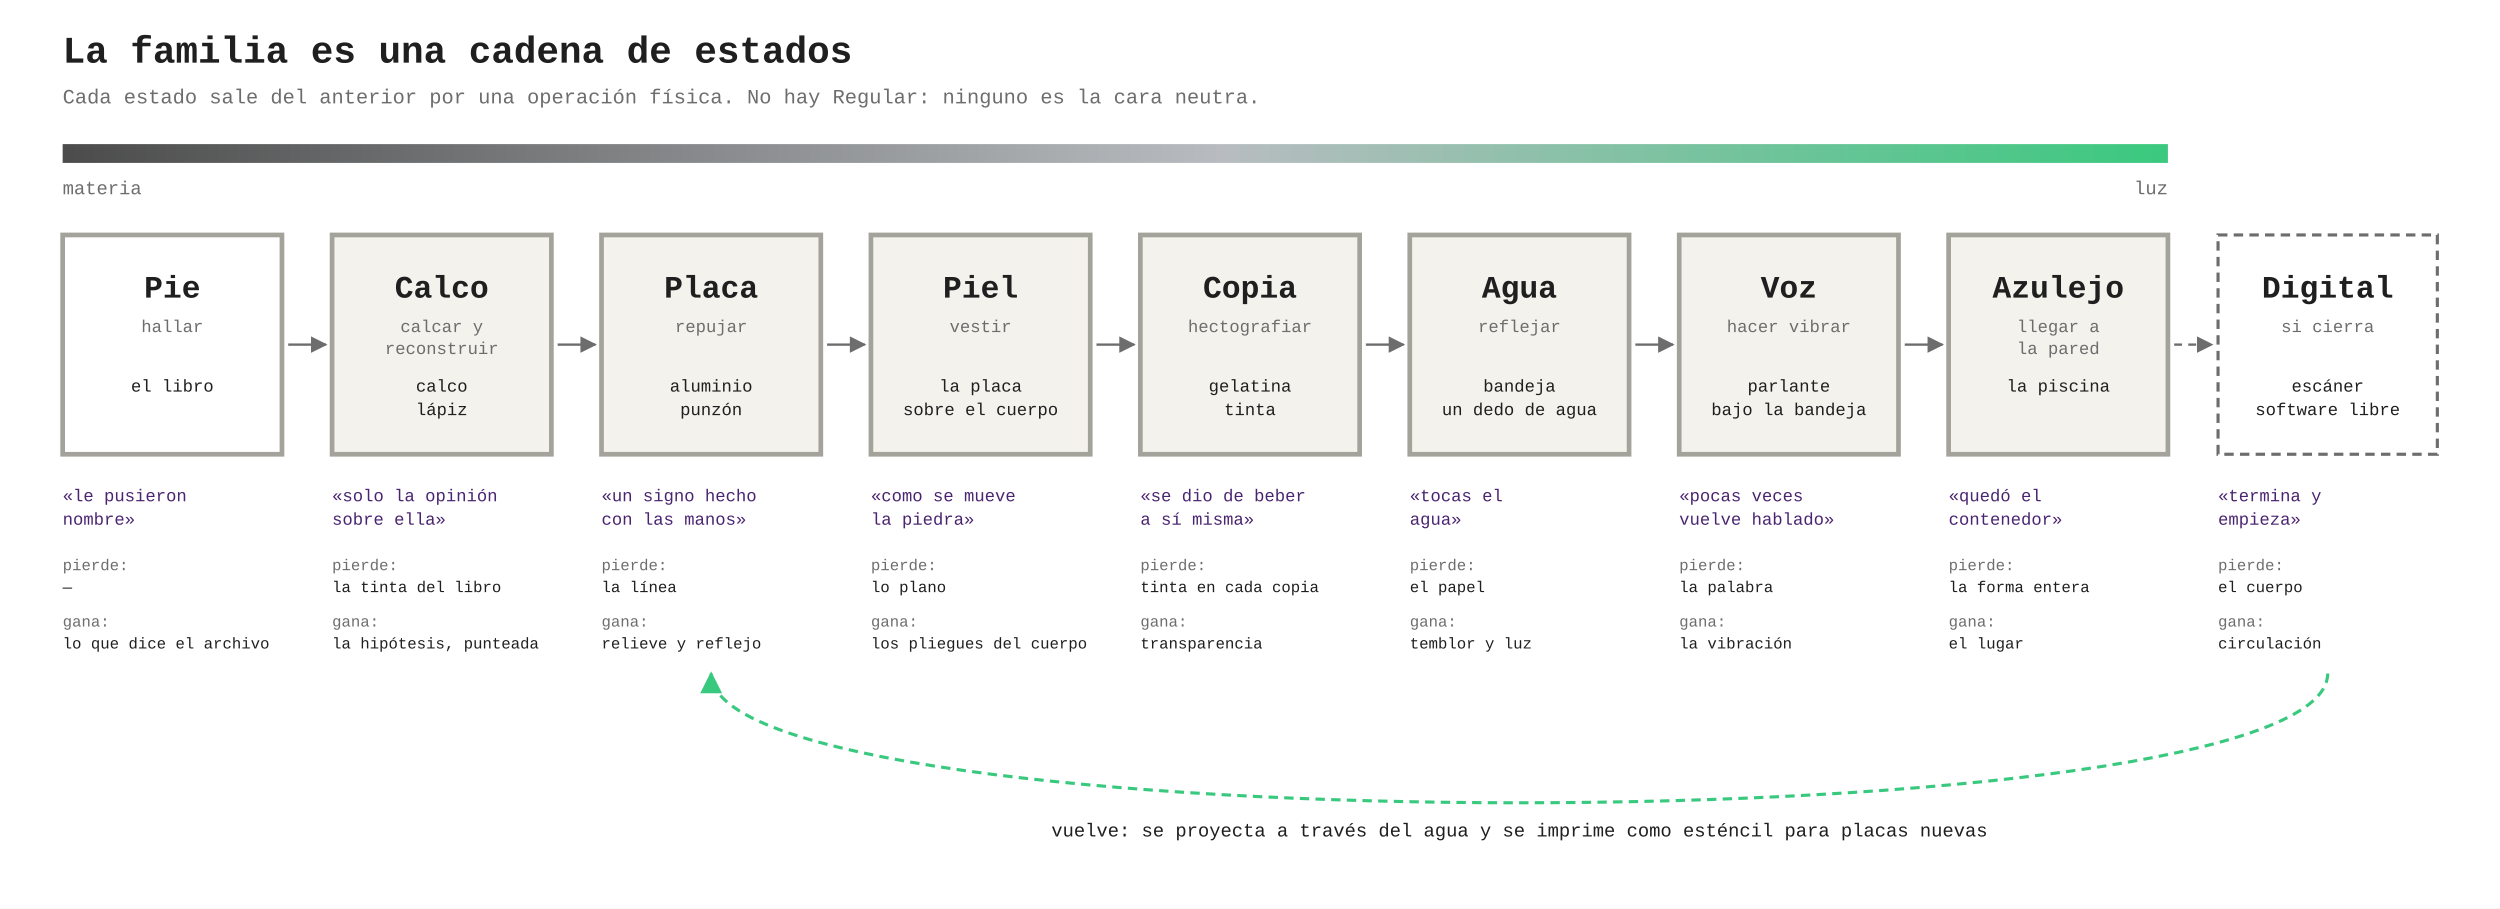
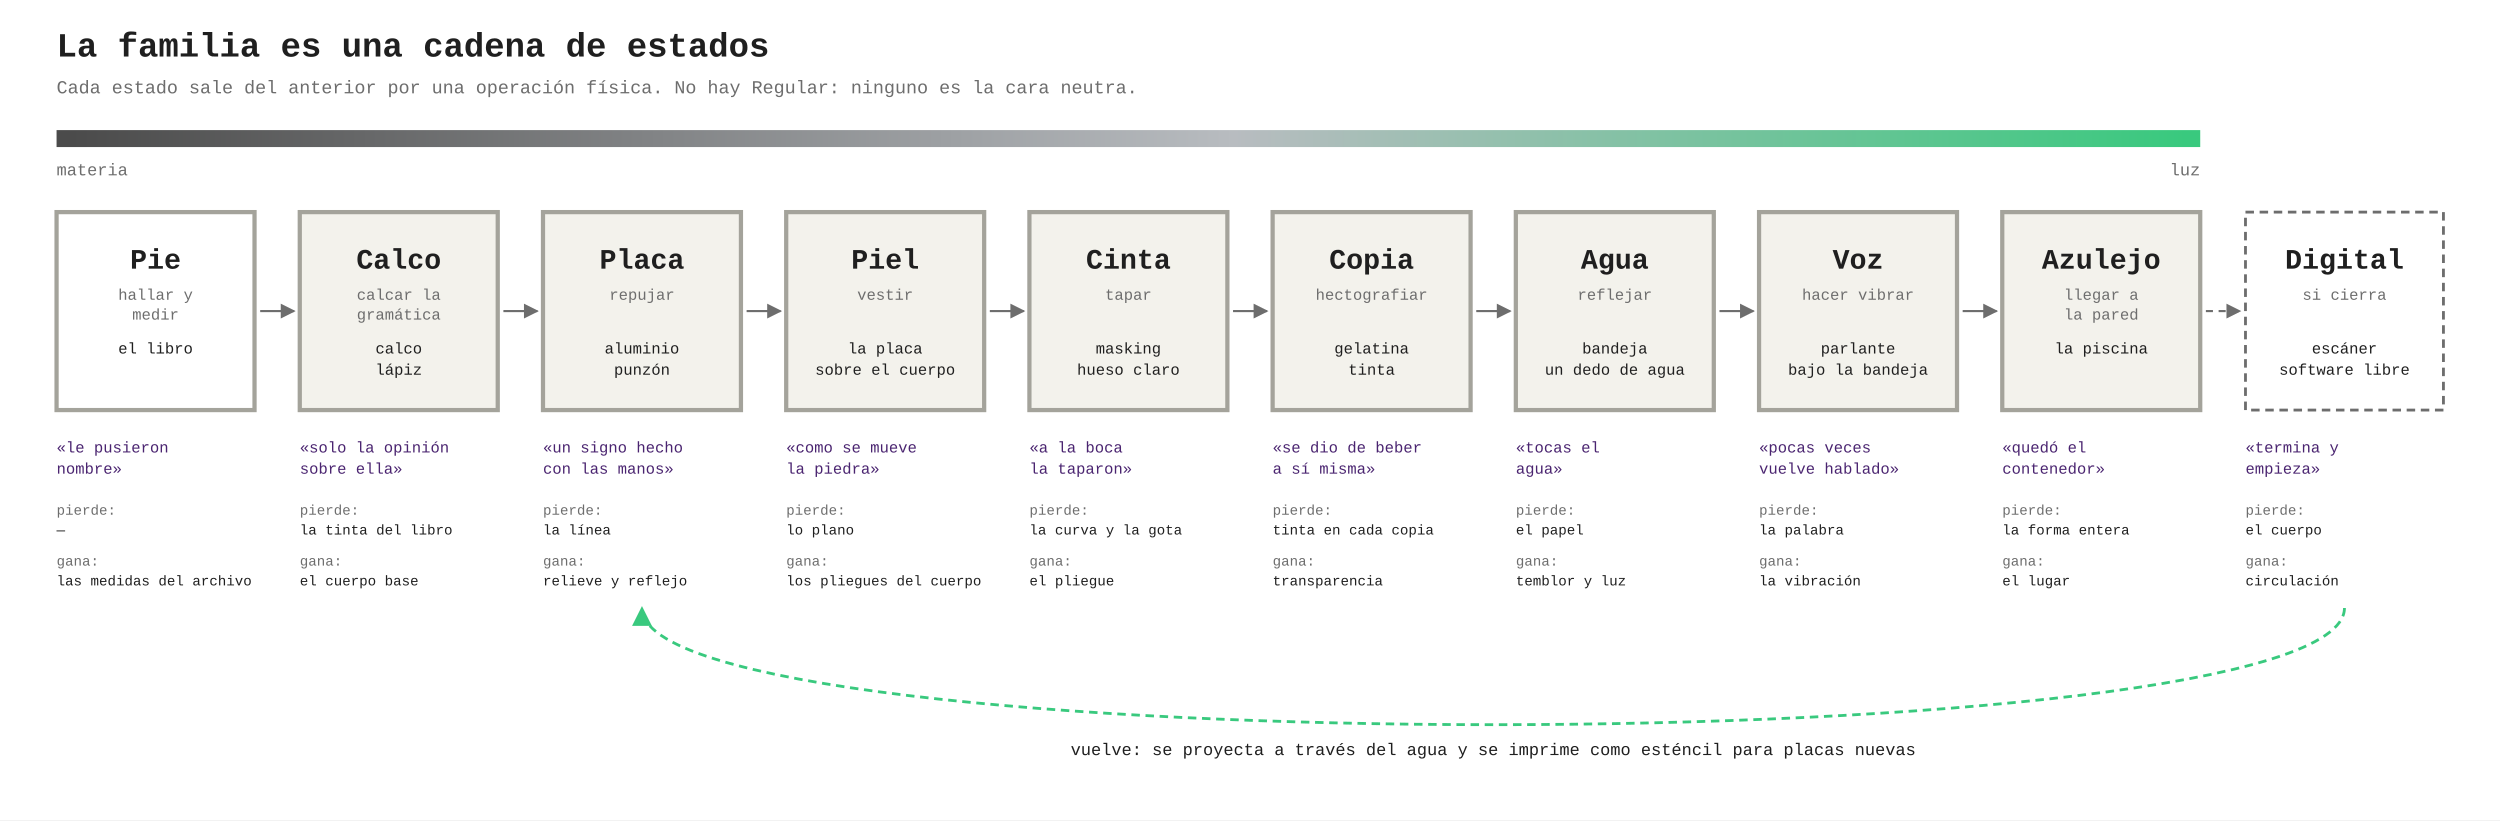
- <svg xmlns="http://www.w3.org/2000/svg" viewBox="0 0 1596 580" font-family="'Courier New', Courier, 'Liberation Mono', monospace">
-   <rect width="1596" height="580" fill="#ffffff" />
+ <svg xmlns="http://www.w3.org/2000/svg" viewBox="0 0 1768 580" font-family="'Courier New', Courier, 'Liberation Mono', monospace">
+   <rect width="1768" height="580" fill="#ffffff" />
  <defs>
    <linearGradient id="ml" x1="0" x2="1">
      <stop offset="0" stop-color="#4b4b4b" />
      <stop offset="0.55" stop-color="#b8bcc0" />
      <stop offset="1" stop-color="#39c97e" />
    </linearGradient>
    <marker id="fl" viewBox="0 0 10 10" refX="9" refY="5" markerWidth="7" markerHeight="7" orient="auto">
      <path d="M0,0 L10,5 L0,10 z" fill="#6d6d6d" />
    </marker>
    <marker id="fv" viewBox="0 0 10 10" refX="9" refY="5" markerWidth="7" markerHeight="7" orient="auto">
      <path d="M0,0 L10,5 L0,10 z" fill="#39c97e" />
    </marker>
  </defs>
  <text x="40.00" y="40.00" font-size="24" fill="#1f1f1f" text-anchor="start" font-weight="bold">La familia es una cadena de estados</text>
  <text x="40.00" y="66.00" font-size="13" fill="#6d6d6d" text-anchor="start" font-weight="normal">Cada estado sale del anterior por una operación física. No hay Regular: ninguno es la cara neutra.</text>
-   <rect x="40" y="92" width="1344" height="12" fill="url(#ml)" />
+   <rect x="40" y="92" width="1516" height="12" fill="url(#ml)" />
  <text x="40.00" y="124.00" font-size="12" fill="#6d6d6d" text-anchor="start" font-weight="normal">materia</text>
-   <text x="1384.00" y="124.00" font-size="12" fill="#6d6d6d" text-anchor="end" font-weight="normal">luz</text>
+   <text x="1556.00" y="124.00" font-size="12" fill="#6d6d6d" text-anchor="end" font-weight="normal">luz</text>
  <rect x="40" y="150" width="140" height="140" fill="#ffffff" stroke="#a4a39b" stroke-width="3" />
  <text x="110.00" y="190.00" font-size="20" fill="#1f1f1f" text-anchor="middle" font-weight="bold">Pie</text>
-   <text x="110.00" y="212.00" font-size="11" fill="#6d6d6d" text-anchor="middle" font-weight="normal">hallar</text>
+   <text x="110.00" y="212.00" font-size="11" fill="#6d6d6d" text-anchor="middle" font-weight="normal">hallar y</text>
+   <text x="110.00" y="226.00" font-size="11" fill="#6d6d6d" text-anchor="middle" font-weight="normal">medir</text>
  <text x="110.00" y="250.00" font-size="11" fill="#1f1f1f" text-anchor="middle" font-weight="normal">el libro</text>
  <line x1="184" y1="220.0" x2="208" y2="220.0" stroke="#6d6d6d" stroke-width="1.5" marker-end="url(#fl)" />
  <text x="40.00" y="320.00" font-size="11" fill="#4a2470" text-anchor="start" font-weight="normal">«le pusieron</text>
  <text x="40.00" y="335.00" font-size="11" fill="#4a2470" text-anchor="start" font-weight="normal">nombre»</text>
  <text x="40.00" y="364.00" font-size="10" fill="#6d6d6d" text-anchor="start" font-weight="normal">pierde:</text>
  <text x="40.00" y="378.00" font-size="10" fill="#1f1f1f" text-anchor="start" font-weight="normal">—</text>
  <text x="40.00" y="400.00" font-size="10" fill="#6d6d6d" text-anchor="start" font-weight="normal">gana:</text>
-   <text x="40.00" y="414.00" font-size="10" fill="#1f1f1f" text-anchor="start" font-weight="normal">lo que dice el archivo</text>
+   <text x="40.00" y="414.00" font-size="10" fill="#1f1f1f" text-anchor="start" font-weight="normal">las medidas del archivo</text>
  <rect x="212" y="150" width="140" height="140" fill="#f3f2ec" stroke="#a4a39b" stroke-width="3" />
  <text x="282.00" y="190.00" font-size="20" fill="#1f1f1f" text-anchor="middle" font-weight="bold">Calco</text>
-   <text x="282.00" y="212.00" font-size="11" fill="#6d6d6d" text-anchor="middle" font-weight="normal">calcar y</text>
-   <text x="282.00" y="226.00" font-size="11" fill="#6d6d6d" text-anchor="middle" font-weight="normal">reconstruir</text>
+   <text x="282.00" y="212.00" font-size="11" fill="#6d6d6d" text-anchor="middle" font-weight="normal">calcar la</text>
+   <text x="282.00" y="226.00" font-size="11" fill="#6d6d6d" text-anchor="middle" font-weight="normal">gramática</text>
  <text x="282.00" y="250.00" font-size="11" fill="#1f1f1f" text-anchor="middle" font-weight="normal">calco</text>
  <text x="282.00" y="265.00" font-size="11" fill="#1f1f1f" text-anchor="middle" font-weight="normal">lápiz</text>
  <line x1="356" y1="220.0" x2="380" y2="220.0" stroke="#6d6d6d" stroke-width="1.5" marker-end="url(#fl)" />
  <text x="212.00" y="320.00" font-size="11" fill="#4a2470" text-anchor="start" font-weight="normal">«solo la opinión</text>
  <text x="212.00" y="335.00" font-size="11" fill="#4a2470" text-anchor="start" font-weight="normal">sobre ella»</text>
  <text x="212.00" y="364.00" font-size="10" fill="#6d6d6d" text-anchor="start" font-weight="normal">pierde:</text>
  <text x="212.00" y="378.00" font-size="10" fill="#1f1f1f" text-anchor="start" font-weight="normal">la tinta del libro</text>
  <text x="212.00" y="400.00" font-size="10" fill="#6d6d6d" text-anchor="start" font-weight="normal">gana:</text>
-   <text x="212.00" y="414.00" font-size="10" fill="#1f1f1f" text-anchor="start" font-weight="normal">la hipótesis, punteada</text>
+   <text x="212.00" y="414.00" font-size="10" fill="#1f1f1f" text-anchor="start" font-weight="normal">el cuerpo base</text>
  <rect x="384" y="150" width="140" height="140" fill="#f3f2ec" stroke="#a4a39b" stroke-width="3" />
  <text x="454.00" y="190.00" font-size="20" fill="#1f1f1f" text-anchor="middle" font-weight="bold">Placa</text>
  <text x="454.00" y="212.00" font-size="11" fill="#6d6d6d" text-anchor="middle" font-weight="normal">repujar</text>
  <text x="454.00" y="250.00" font-size="11" fill="#1f1f1f" text-anchor="middle" font-weight="normal">aluminio</text>
  <text x="454.00" y="265.00" font-size="11" fill="#1f1f1f" text-anchor="middle" font-weight="normal">punzón</text>
  <line x1="528" y1="220.0" x2="552" y2="220.0" stroke="#6d6d6d" stroke-width="1.5" marker-end="url(#fl)" />
  <text x="384.00" y="320.00" font-size="11" fill="#4a2470" text-anchor="start" font-weight="normal">«un signo hecho</text>
  <text x="384.00" y="335.00" font-size="11" fill="#4a2470" text-anchor="start" font-weight="normal">con las manos»</text>
  <text x="384.00" y="364.00" font-size="10" fill="#6d6d6d" text-anchor="start" font-weight="normal">pierde:</text>
  <text x="384.00" y="378.00" font-size="10" fill="#1f1f1f" text-anchor="start" font-weight="normal">la línea</text>
  <text x="384.00" y="400.00" font-size="10" fill="#6d6d6d" text-anchor="start" font-weight="normal">gana:</text>
  <text x="384.00" y="414.00" font-size="10" fill="#1f1f1f" text-anchor="start" font-weight="normal">relieve y reflejo</text>
  <rect x="556" y="150" width="140" height="140" fill="#f3f2ec" stroke="#a4a39b" stroke-width="3" />
  <text x="626.00" y="190.00" font-size="20" fill="#1f1f1f" text-anchor="middle" font-weight="bold">Piel</text>
  <text x="626.00" y="212.00" font-size="11" fill="#6d6d6d" text-anchor="middle" font-weight="normal">vestir</text>
  <text x="626.00" y="250.00" font-size="11" fill="#1f1f1f" text-anchor="middle" font-weight="normal">la placa</text>
  <text x="626.00" y="265.00" font-size="11" fill="#1f1f1f" text-anchor="middle" font-weight="normal">sobre el cuerpo</text>
  <line x1="700" y1="220.0" x2="724" y2="220.0" stroke="#6d6d6d" stroke-width="1.5" marker-end="url(#fl)" />
  <text x="556.00" y="320.00" font-size="11" fill="#4a2470" text-anchor="start" font-weight="normal">«como se mueve</text>
  <text x="556.00" y="335.00" font-size="11" fill="#4a2470" text-anchor="start" font-weight="normal">la piedra»</text>
  <text x="556.00" y="364.00" font-size="10" fill="#6d6d6d" text-anchor="start" font-weight="normal">pierde:</text>
  <text x="556.00" y="378.00" font-size="10" fill="#1f1f1f" text-anchor="start" font-weight="normal">lo plano</text>
  <text x="556.00" y="400.00" font-size="10" fill="#6d6d6d" text-anchor="start" font-weight="normal">gana:</text>
  <text x="556.00" y="414.00" font-size="10" fill="#1f1f1f" text-anchor="start" font-weight="normal">los pliegues del cuerpo</text>
  <rect x="728" y="150" width="140" height="140" fill="#f3f2ec" stroke="#a4a39b" stroke-width="3" />
-   <text x="798.00" y="190.00" font-size="20" fill="#1f1f1f" text-anchor="middle" font-weight="bold">Copia</text>
-   <text x="798.00" y="212.00" font-size="11" fill="#6d6d6d" text-anchor="middle" font-weight="normal">hectografiar</text>
-   <text x="798.00" y="250.00" font-size="11" fill="#1f1f1f" text-anchor="middle" font-weight="normal">gelatina</text>
-   <text x="798.00" y="265.00" font-size="11" fill="#1f1f1f" text-anchor="middle" font-weight="normal">tinta</text>
+   <text x="798.00" y="190.00" font-size="20" fill="#1f1f1f" text-anchor="middle" font-weight="bold">Cinta</text>
+   <text x="798.00" y="212.00" font-size="11" fill="#6d6d6d" text-anchor="middle" font-weight="normal">tapar</text>
+   <text x="798.00" y="250.00" font-size="11" fill="#1f1f1f" text-anchor="middle" font-weight="normal">masking</text>
+   <text x="798.00" y="265.00" font-size="11" fill="#1f1f1f" text-anchor="middle" font-weight="normal">hueso claro</text>
  <line x1="872" y1="220.0" x2="896" y2="220.0" stroke="#6d6d6d" stroke-width="1.5" marker-end="url(#fl)" />
-   <text x="728.00" y="320.00" font-size="11" fill="#4a2470" text-anchor="start" font-weight="normal">«se dio de beber</text>
-   <text x="728.00" y="335.00" font-size="11" fill="#4a2470" text-anchor="start" font-weight="normal">a sí misma»</text>
+   <text x="728.00" y="320.00" font-size="11" fill="#4a2470" text-anchor="start" font-weight="normal">«a la boca</text>
+   <text x="728.00" y="335.00" font-size="11" fill="#4a2470" text-anchor="start" font-weight="normal">la taparon»</text>
  <text x="728.00" y="364.00" font-size="10" fill="#6d6d6d" text-anchor="start" font-weight="normal">pierde:</text>
-   <text x="728.00" y="378.00" font-size="10" fill="#1f1f1f" text-anchor="start" font-weight="normal">tinta en cada copia</text>
+   <text x="728.00" y="378.00" font-size="10" fill="#1f1f1f" text-anchor="start" font-weight="normal">la curva y la gota</text>
  <text x="728.00" y="400.00" font-size="10" fill="#6d6d6d" text-anchor="start" font-weight="normal">gana:</text>
-   <text x="728.00" y="414.00" font-size="10" fill="#1f1f1f" text-anchor="start" font-weight="normal">transparencia</text>
+   <text x="728.00" y="414.00" font-size="10" fill="#1f1f1f" text-anchor="start" font-weight="normal">el pliegue</text>
  <rect x="900" y="150" width="140" height="140" fill="#f3f2ec" stroke="#a4a39b" stroke-width="3" />
-   <text x="970.00" y="190.00" font-size="20" fill="#1f1f1f" text-anchor="middle" font-weight="bold">Agua</text>
-   <text x="970.00" y="212.00" font-size="11" fill="#6d6d6d" text-anchor="middle" font-weight="normal">reflejar</text>
-   <text x="970.00" y="250.00" font-size="11" fill="#1f1f1f" text-anchor="middle" font-weight="normal">bandeja</text>
-   <text x="970.00" y="265.00" font-size="11" fill="#1f1f1f" text-anchor="middle" font-weight="normal">un dedo de agua</text>
+   <text x="970.00" y="190.00" font-size="20" fill="#1f1f1f" text-anchor="middle" font-weight="bold">Copia</text>
+   <text x="970.00" y="212.00" font-size="11" fill="#6d6d6d" text-anchor="middle" font-weight="normal">hectografiar</text>
+   <text x="970.00" y="250.00" font-size="11" fill="#1f1f1f" text-anchor="middle" font-weight="normal">gelatina</text>
+   <text x="970.00" y="265.00" font-size="11" fill="#1f1f1f" text-anchor="middle" font-weight="normal">tinta</text>
  <line x1="1044" y1="220.0" x2="1068" y2="220.0" stroke="#6d6d6d" stroke-width="1.5" marker-end="url(#fl)" />
-   <text x="900.00" y="320.00" font-size="11" fill="#4a2470" text-anchor="start" font-weight="normal">«tocas el</text>
-   <text x="900.00" y="335.00" font-size="11" fill="#4a2470" text-anchor="start" font-weight="normal">agua»</text>
+   <text x="900.00" y="320.00" font-size="11" fill="#4a2470" text-anchor="start" font-weight="normal">«se dio de beber</text>
+   <text x="900.00" y="335.00" font-size="11" fill="#4a2470" text-anchor="start" font-weight="normal">a sí misma»</text>
  <text x="900.00" y="364.00" font-size="10" fill="#6d6d6d" text-anchor="start" font-weight="normal">pierde:</text>
-   <text x="900.00" y="378.00" font-size="10" fill="#1f1f1f" text-anchor="start" font-weight="normal">el papel</text>
+   <text x="900.00" y="378.00" font-size="10" fill="#1f1f1f" text-anchor="start" font-weight="normal">tinta en cada copia</text>
  <text x="900.00" y="400.00" font-size="10" fill="#6d6d6d" text-anchor="start" font-weight="normal">gana:</text>
-   <text x="900.00" y="414.00" font-size="10" fill="#1f1f1f" text-anchor="start" font-weight="normal">temblor y luz</text>
+   <text x="900.00" y="414.00" font-size="10" fill="#1f1f1f" text-anchor="start" font-weight="normal">transparencia</text>
  <rect x="1072" y="150" width="140" height="140" fill="#f3f2ec" stroke="#a4a39b" stroke-width="3" />
-   <text x="1142.00" y="190.00" font-size="20" fill="#1f1f1f" text-anchor="middle" font-weight="bold">Voz</text>
-   <text x="1142.00" y="212.00" font-size="11" fill="#6d6d6d" text-anchor="middle" font-weight="normal">hacer vibrar</text>
-   <text x="1142.00" y="250.00" font-size="11" fill="#1f1f1f" text-anchor="middle" font-weight="normal">parlante</text>
-   <text x="1142.00" y="265.00" font-size="11" fill="#1f1f1f" text-anchor="middle" font-weight="normal">bajo la bandeja</text>
+   <text x="1142.00" y="190.00" font-size="20" fill="#1f1f1f" text-anchor="middle" font-weight="bold">Agua</text>
+   <text x="1142.00" y="212.00" font-size="11" fill="#6d6d6d" text-anchor="middle" font-weight="normal">reflejar</text>
+   <text x="1142.00" y="250.00" font-size="11" fill="#1f1f1f" text-anchor="middle" font-weight="normal">bandeja</text>
+   <text x="1142.00" y="265.00" font-size="11" fill="#1f1f1f" text-anchor="middle" font-weight="normal">un dedo de agua</text>
  <line x1="1216" y1="220.0" x2="1240" y2="220.0" stroke="#6d6d6d" stroke-width="1.5" marker-end="url(#fl)" />
-   <text x="1072.00" y="320.00" font-size="11" fill="#4a2470" text-anchor="start" font-weight="normal">«pocas veces</text>
-   <text x="1072.00" y="335.00" font-size="11" fill="#4a2470" text-anchor="start" font-weight="normal">vuelve hablado»</text>
+   <text x="1072.00" y="320.00" font-size="11" fill="#4a2470" text-anchor="start" font-weight="normal">«tocas el</text>
+   <text x="1072.00" y="335.00" font-size="11" fill="#4a2470" text-anchor="start" font-weight="normal">agua»</text>
  <text x="1072.00" y="364.00" font-size="10" fill="#6d6d6d" text-anchor="start" font-weight="normal">pierde:</text>
-   <text x="1072.00" y="378.00" font-size="10" fill="#1f1f1f" text-anchor="start" font-weight="normal">la palabra</text>
+   <text x="1072.00" y="378.00" font-size="10" fill="#1f1f1f" text-anchor="start" font-weight="normal">el papel</text>
  <text x="1072.00" y="400.00" font-size="10" fill="#6d6d6d" text-anchor="start" font-weight="normal">gana:</text>
-   <text x="1072.00" y="414.00" font-size="10" fill="#1f1f1f" text-anchor="start" font-weight="normal">la vibración</text>
+   <text x="1072.00" y="414.00" font-size="10" fill="#1f1f1f" text-anchor="start" font-weight="normal">temblor y luz</text>
  <rect x="1244" y="150" width="140" height="140" fill="#f3f2ec" stroke="#a4a39b" stroke-width="3" />
-   <text x="1314.00" y="190.00" font-size="20" fill="#1f1f1f" text-anchor="middle" font-weight="bold">Azulejo</text>
-   <text x="1314.00" y="212.00" font-size="11" fill="#6d6d6d" text-anchor="middle" font-weight="normal">llegar a</text>
-   <text x="1314.00" y="226.00" font-size="11" fill="#6d6d6d" text-anchor="middle" font-weight="normal">la pared</text>
-   <text x="1314.00" y="250.00" font-size="11" fill="#1f1f1f" text-anchor="middle" font-weight="normal">la piscina</text>
-   <line x1="1388" y1="220.0" x2="1412" y2="220.0" stroke="#6d6d6d" stroke-width="1.5" stroke-dasharray="5 4" marker-end="url(#fl)" />
-   <text x="1244.00" y="320.00" font-size="11" fill="#4a2470" text-anchor="start" font-weight="normal">«quedó el</text>
-   <text x="1244.00" y="335.00" font-size="11" fill="#4a2470" text-anchor="start" font-weight="normal">contenedor»</text>
+   <text x="1314.00" y="190.00" font-size="20" fill="#1f1f1f" text-anchor="middle" font-weight="bold">Voz</text>
+   <text x="1314.00" y="212.00" font-size="11" fill="#6d6d6d" text-anchor="middle" font-weight="normal">hacer vibrar</text>
+   <text x="1314.00" y="250.00" font-size="11" fill="#1f1f1f" text-anchor="middle" font-weight="normal">parlante</text>
+   <text x="1314.00" y="265.00" font-size="11" fill="#1f1f1f" text-anchor="middle" font-weight="normal">bajo la bandeja</text>
+   <line x1="1388" y1="220.0" x2="1412" y2="220.0" stroke="#6d6d6d" stroke-width="1.5" marker-end="url(#fl)" />
+   <text x="1244.00" y="320.00" font-size="11" fill="#4a2470" text-anchor="start" font-weight="normal">«pocas veces</text>
+   <text x="1244.00" y="335.00" font-size="11" fill="#4a2470" text-anchor="start" font-weight="normal">vuelve hablado»</text>
  <text x="1244.00" y="364.00" font-size="10" fill="#6d6d6d" text-anchor="start" font-weight="normal">pierde:</text>
-   <text x="1244.00" y="378.00" font-size="10" fill="#1f1f1f" text-anchor="start" font-weight="normal">la forma entera</text>
+   <text x="1244.00" y="378.00" font-size="10" fill="#1f1f1f" text-anchor="start" font-weight="normal">la palabra</text>
  <text x="1244.00" y="400.00" font-size="10" fill="#6d6d6d" text-anchor="start" font-weight="normal">gana:</text>
-   <text x="1244.00" y="414.00" font-size="10" fill="#1f1f1f" text-anchor="start" font-weight="normal">el lugar</text>
-   <rect x="1416" y="150" width="140" height="140" fill="#ffffff" stroke="#6d6d6d" stroke-width="2" stroke-dasharray="6 4" />
-   <text x="1486.00" y="190.00" font-size="20" fill="#1f1f1f" text-anchor="middle" font-weight="bold">Digital</text>
-   <text x="1486.00" y="212.00" font-size="11" fill="#6d6d6d" text-anchor="middle" font-weight="normal">si cierra</text>
-   <text x="1486.00" y="250.00" font-size="11" fill="#1f1f1f" text-anchor="middle" font-weight="normal">escáner</text>
-   <text x="1486.00" y="265.00" font-size="11" fill="#1f1f1f" text-anchor="middle" font-weight="normal">software libre</text>
-   <text x="1416.00" y="320.00" font-size="11" fill="#4a2470" text-anchor="start" font-weight="normal">«termina y</text>
-   <text x="1416.00" y="335.00" font-size="11" fill="#4a2470" text-anchor="start" font-weight="normal">empieza»</text>
+   <text x="1244.00" y="414.00" font-size="10" fill="#1f1f1f" text-anchor="start" font-weight="normal">la vibración</text>
+   <rect x="1416" y="150" width="140" height="140" fill="#f3f2ec" stroke="#a4a39b" stroke-width="3" />
+   <text x="1486.00" y="190.00" font-size="20" fill="#1f1f1f" text-anchor="middle" font-weight="bold">Azulejo</text>
+   <text x="1486.00" y="212.00" font-size="11" fill="#6d6d6d" text-anchor="middle" font-weight="normal">llegar a</text>
+   <text x="1486.00" y="226.00" font-size="11" fill="#6d6d6d" text-anchor="middle" font-weight="normal">la pared</text>
+   <text x="1486.00" y="250.00" font-size="11" fill="#1f1f1f" text-anchor="middle" font-weight="normal">la piscina</text>
+   <line x1="1560" y1="220.0" x2="1584" y2="220.0" stroke="#6d6d6d" stroke-width="1.5" stroke-dasharray="5 4" marker-end="url(#fl)" />
+   <text x="1416.00" y="320.00" font-size="11" fill="#4a2470" text-anchor="start" font-weight="normal">«quedó el</text>
+   <text x="1416.00" y="335.00" font-size="11" fill="#4a2470" text-anchor="start" font-weight="normal">contenedor»</text>
  <text x="1416.00" y="364.00" font-size="10" fill="#6d6d6d" text-anchor="start" font-weight="normal">pierde:</text>
-   <text x="1416.00" y="378.00" font-size="10" fill="#1f1f1f" text-anchor="start" font-weight="normal">el cuerpo</text>
+   <text x="1416.00" y="378.00" font-size="10" fill="#1f1f1f" text-anchor="start" font-weight="normal">la forma entera</text>
  <text x="1416.00" y="400.00" font-size="10" fill="#6d6d6d" text-anchor="start" font-weight="normal">gana:</text>
-   <text x="1416.00" y="414.00" font-size="10" fill="#1f1f1f" text-anchor="start" font-weight="normal">circulación</text>
-   <path d="M1486.0,430 C1486.0,540 454.0,540 454.0,430" fill="none" stroke="#39c97e" stroke-width="2" stroke-dasharray="6 4" marker-end="url(#fv)" />
-   <text x="970.00" y="534.00" font-size="12" fill="#1f1f1f" text-anchor="middle" font-weight="normal">vuelve: se proyecta a través del agua y se imprime como esténcil para placas nuevas</text>
+   <text x="1416.00" y="414.00" font-size="10" fill="#1f1f1f" text-anchor="start" font-weight="normal">el lugar</text>
+   <rect x="1588" y="150" width="140" height="140" fill="#ffffff" stroke="#6d6d6d" stroke-width="2" stroke-dasharray="6 4" />
+   <text x="1658.00" y="190.00" font-size="20" fill="#1f1f1f" text-anchor="middle" font-weight="bold">Digital</text>
+   <text x="1658.00" y="212.00" font-size="11" fill="#6d6d6d" text-anchor="middle" font-weight="normal">si cierra</text>
+   <text x="1658.00" y="250.00" font-size="11" fill="#1f1f1f" text-anchor="middle" font-weight="normal">escáner</text>
+   <text x="1658.00" y="265.00" font-size="11" fill="#1f1f1f" text-anchor="middle" font-weight="normal">software libre</text>
+   <text x="1588.00" y="320.00" font-size="11" fill="#4a2470" text-anchor="start" font-weight="normal">«termina y</text>
+   <text x="1588.00" y="335.00" font-size="11" fill="#4a2470" text-anchor="start" font-weight="normal">empieza»</text>
+   <text x="1588.00" y="364.00" font-size="10" fill="#6d6d6d" text-anchor="start" font-weight="normal">pierde:</text>
+   <text x="1588.00" y="378.00" font-size="10" fill="#1f1f1f" text-anchor="start" font-weight="normal">el cuerpo</text>
+   <text x="1588.00" y="400.00" font-size="10" fill="#6d6d6d" text-anchor="start" font-weight="normal">gana:</text>
+   <text x="1588.00" y="414.00" font-size="10" fill="#1f1f1f" text-anchor="start" font-weight="normal">circulación</text>
+   <path d="M1658.0,430 C1658.0,540 454.0,540 454.0,430" fill="none" stroke="#39c97e" stroke-width="2" stroke-dasharray="6 4" marker-end="url(#fv)" />
+   <text x="1056.00" y="534.00" font-size="12" fill="#1f1f1f" text-anchor="middle" font-weight="normal">vuelve: se proyecta a través del agua y se imprime como esténcil para placas nuevas</text>
</svg>
